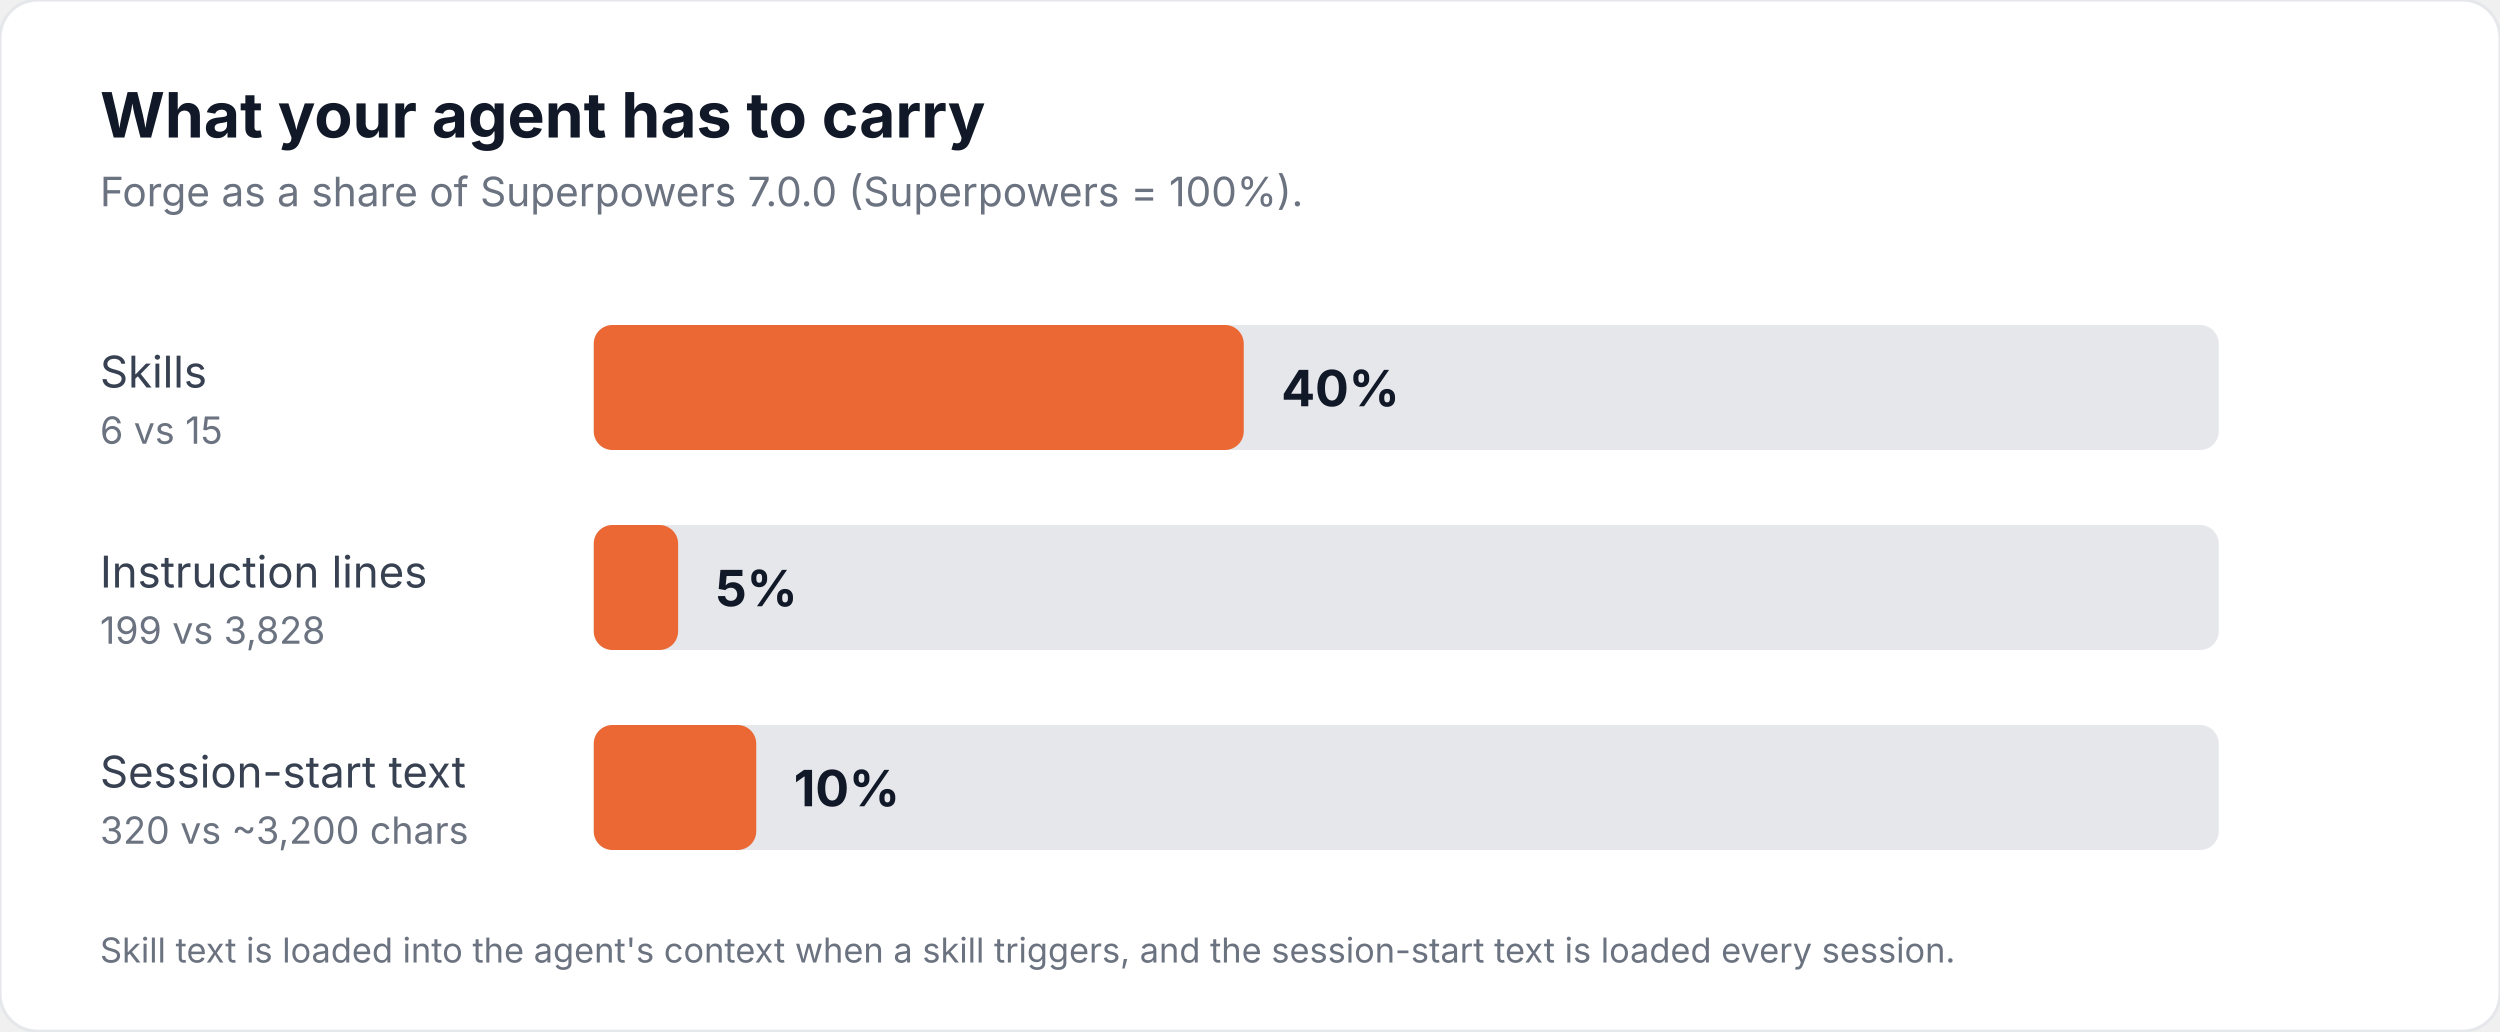
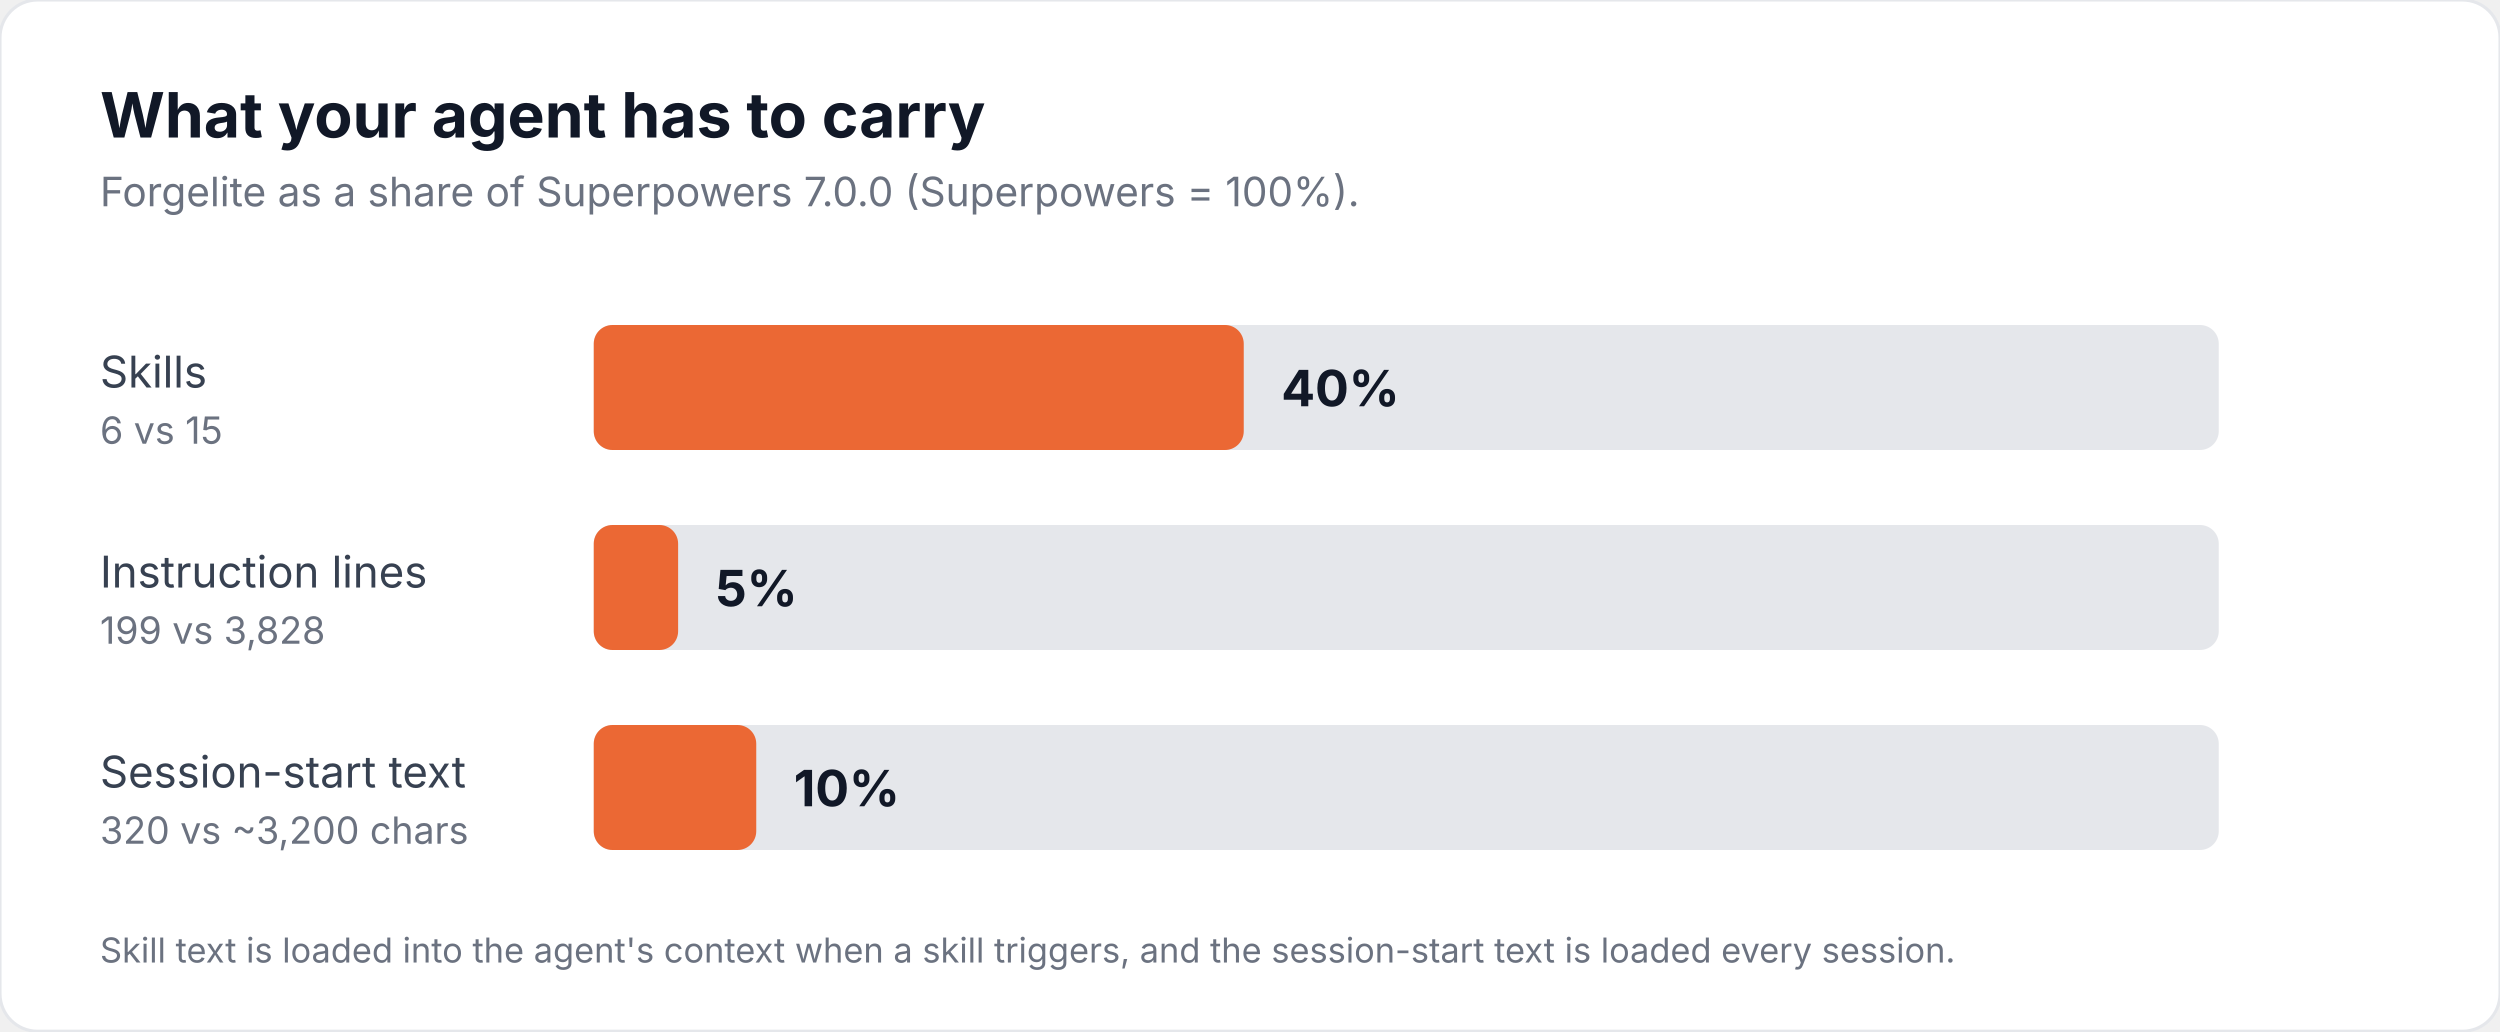
<svg xmlns="http://www.w3.org/2000/svg" viewBox="0 0 800 330" role="img" aria-labelledby="t d" font-family="Inter, 'Segoe UI', Helvetica, Arial, sans-serif">
  <rect width="800" height="330" rx="12" fill="#ffffff" stroke="#e5e7eb" />
  <text x="32" y="44" font-size="20" font-weight="700" fill="#111827">What your agent has to carry</text>
-   <text x="32" y="66" font-size="13" fill="#6b7280">Forge as a share of Superpowers 7.0.0 (Superpowers = 100%).</text>
+   <text x="32" y="66" font-size="13" fill="#6b7280">Forgelite as a share of Superpowers 7.0.0 (Superpowers = 100%).</text>
  <g font-size="14" fill="#374151">
    <text x="32" y="124">Skills</text>
    <text x="32" y="142" font-size="12" fill="#6b7280">6 vs 15</text>
    <text x="32" y="188">Instruction lines</text>
    <text x="32" y="206" font-size="12" fill="#6b7280">199 vs 3,828</text>
    <text x="32" y="252">Session-start text</text>
    <text x="32" y="270" font-size="12" fill="#6b7280">320 vs ~3,200 chars</text>
  </g>
  <g fill="#e5e7eb">
    <rect x="190" y="104" width="520" height="40" rx="6" />
    <rect x="190" y="168" width="520" height="40" rx="6" />
    <rect x="190" y="232" width="520" height="40" rx="6" />
  </g>
  <rect x="190" y="104" width="208" height="40" rx="6" fill="#eb6834" />
  <rect x="190" y="168" width="27" height="40" rx="6" fill="#eb6834" />
  <rect x="190" y="232" width="52" height="40" rx="6" fill="#eb6834" />
  <g font-size="16" font-weight="700" fill="#111827">
    <text x="410" y="130">40%</text>
    <text x="229" y="194">5%</text>
    <text x="254" y="258">10%</text>
  </g>
  <text x="32" y="308" font-size="11" fill="#6b7280">Skill text is loaded into the agent's context when a skill triggers, and the session-start text is loaded every session.</text>
</svg>
